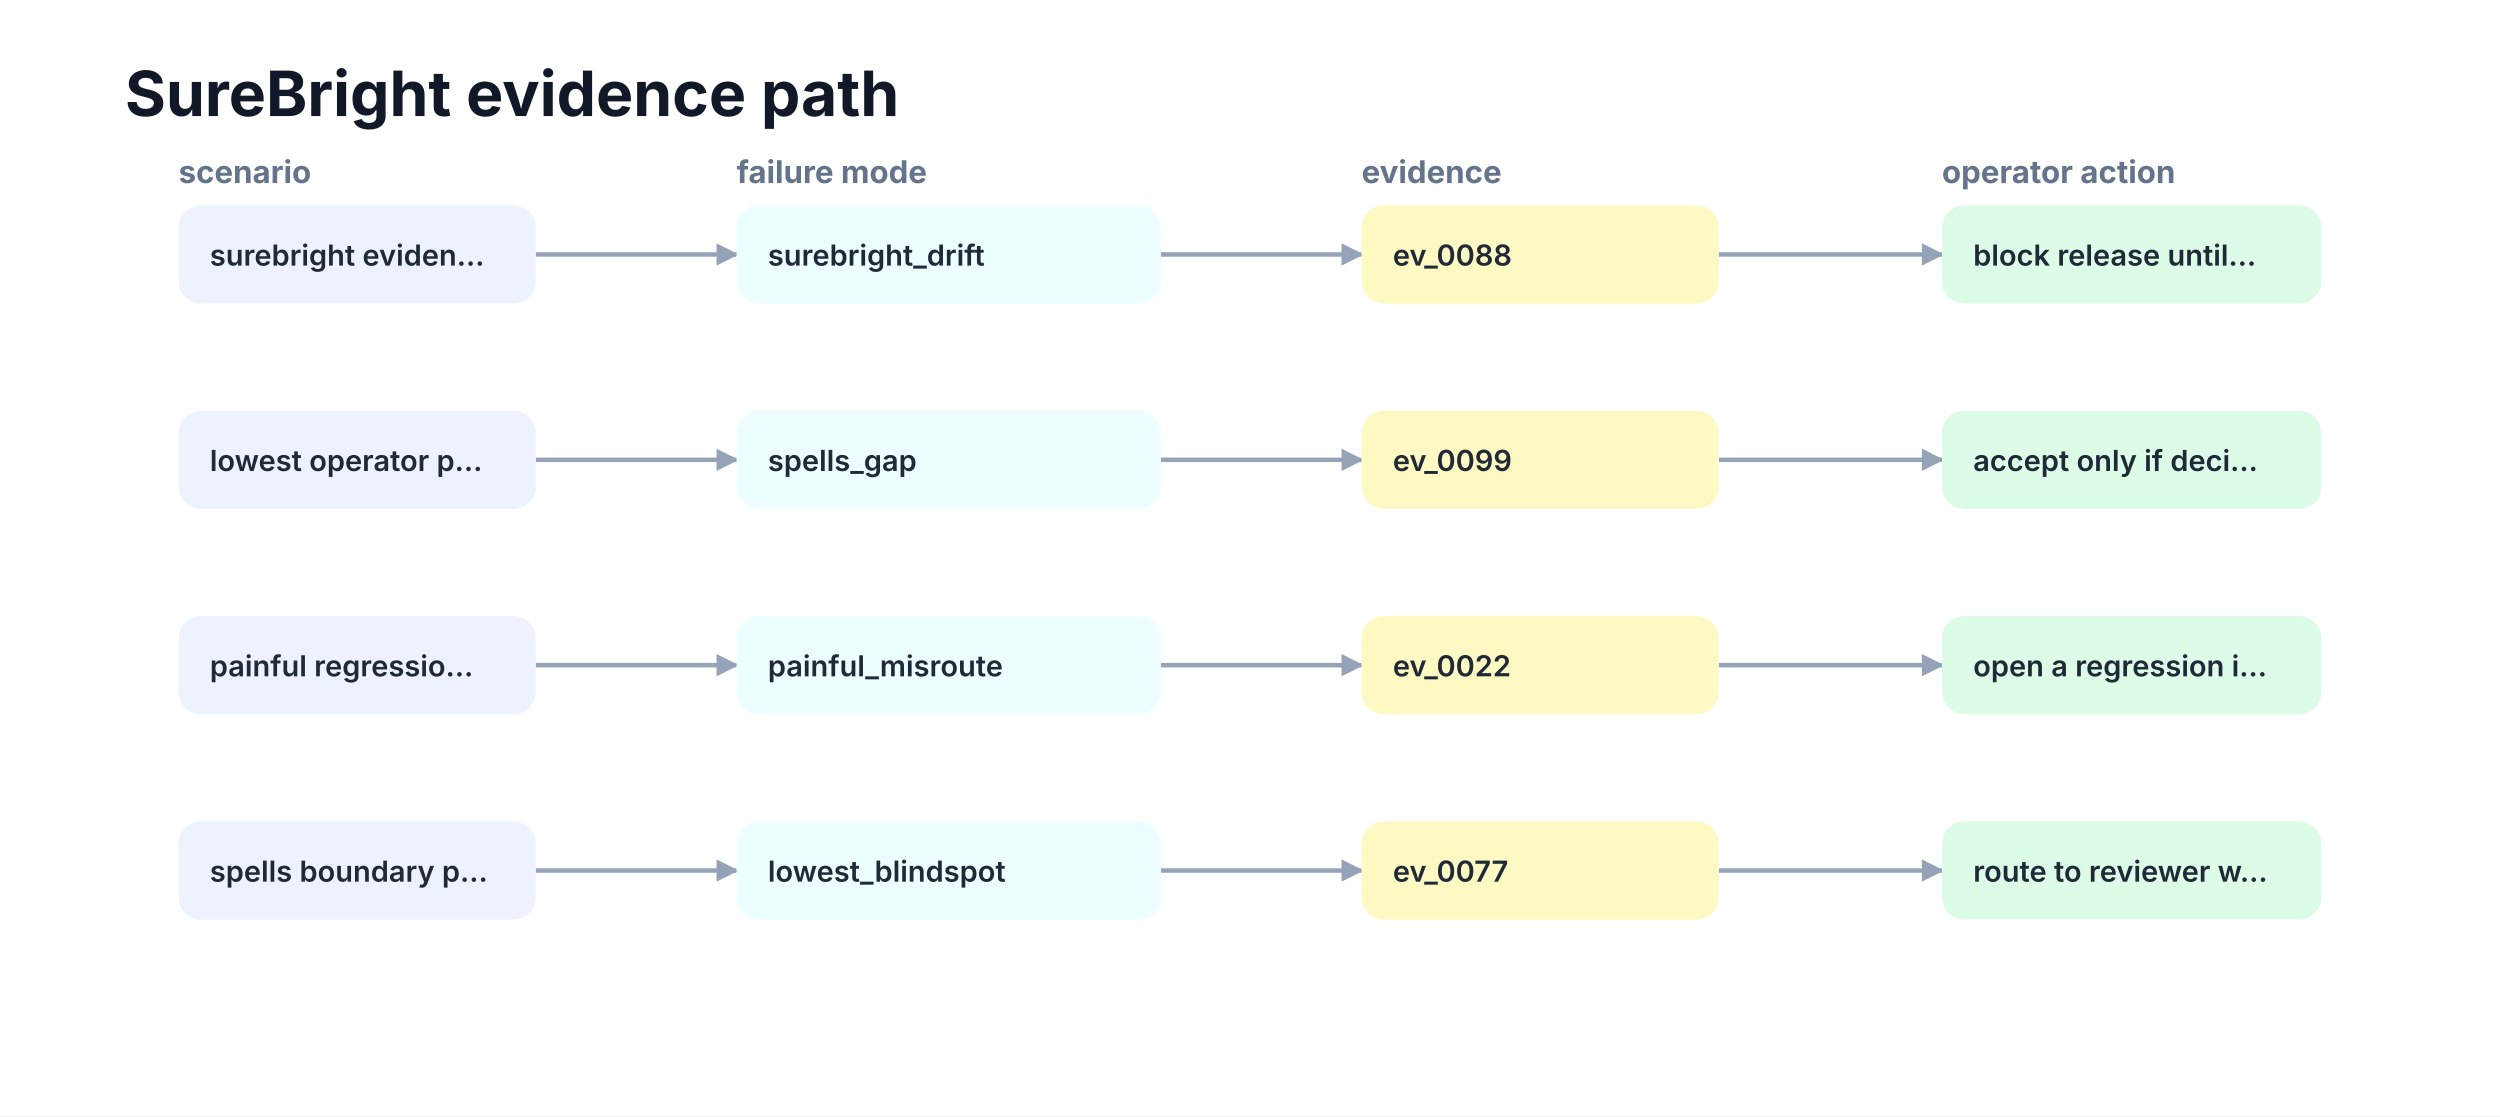
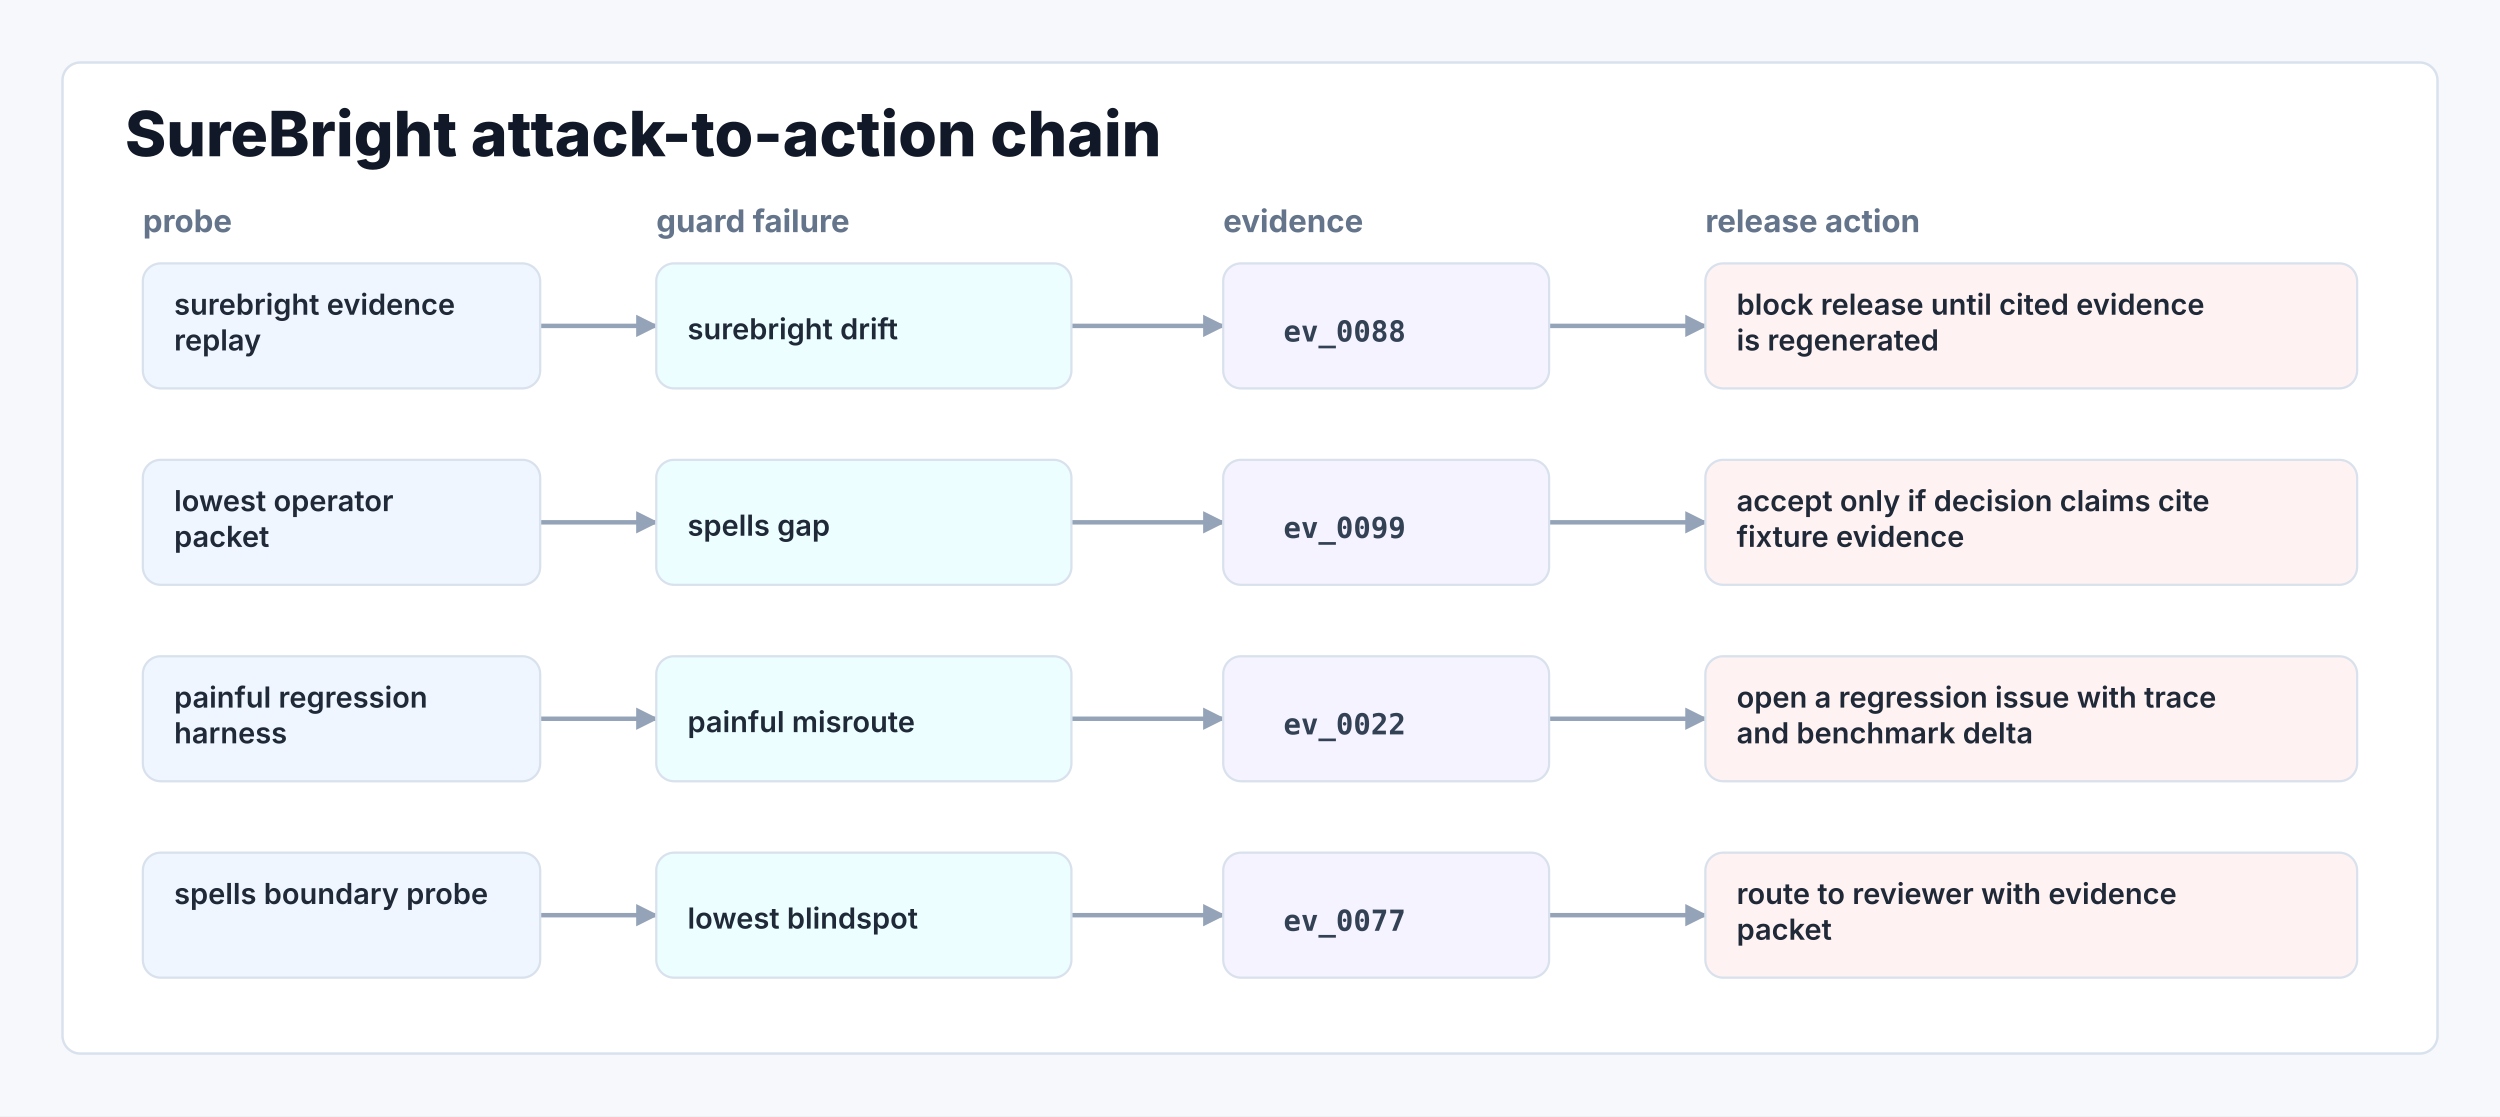
<svg xmlns="http://www.w3.org/2000/svg" width="1120" height="500" viewBox="0 0 1120 500" role="img" aria-label="SureBright evidence map">
  <defs>
    <style>
-       .title { font: 750 28px -apple-system, BlinkMacSystemFont, "Segoe UI", sans-serif; fill:#111827; }
-       .node { font: 600 13px -apple-system, BlinkMacSystemFont, "Segoe UI", sans-serif; fill:#1f2937; }
-       .head { font: 700 14px -apple-system, BlinkMacSystemFont, "Segoe UI", sans-serif; fill:#64748b; }
+       .bg { fill:#f7f8fb; }
+       .panel { fill:#ffffff; stroke:#d8e1ec; stroke-width:1.1; }
+       .title { font:760 28px -apple-system,BlinkMacSystemFont,"Segoe UI",sans-serif; fill:#111827; }
+       .node { font:620 13px -apple-system,BlinkMacSystemFont,"Segoe UI",sans-serif; fill:#1f2937; }
+       .head { font:700 14px -apple-system,BlinkMacSystemFont,"Segoe UI",sans-serif; fill:#64748b; }
+       .mono { font:720 13px ui-monospace,SFMono-Regular,Menlo,monospace; fill:#334155; }
      .edge { stroke:#94a3b8; stroke-width:2; fill:none; marker-end:url(#arrow); }
+       .lane { fill:#eff6ff; stroke:#d8e1ec; }
+       .failure { fill:#ecfeff; stroke:#d8e1ec; }
+       .evidencebox { fill:#f5f3ff; stroke:#d8e1ec; }
+       .actionbox { fill:#fef2f2; stroke:#d8e1ec; }
    </style>
    <marker id="arrow" viewBox="0 0 10 10" refX="9" refY="5" markerWidth="5" markerHeight="5" orient="auto-start-reverse">
      <path d="M 0 0 L 10 5 L 0 10 z" fill="#94a3b8" />
    </marker>
  </defs>
-   <rect width="1120" height="500" fill="#ffffff" />
-   <text x="56" y="52" class="title">SureBright evidence path</text>
-   <text x="80" y="82" class="head">scenario</text>
-   <text x="330" y="82" class="head">failure mode</text>
-   <text x="610" y="82" class="head">evidence</text>
-   <text x="870" y="82" class="head">operator action</text>
-   <path d="M240 114 L330 114" class="edge" />
-   <path d="M520 114 L610 114" class="edge" />
-   <path d="M770 114 L870 114" class="edge" />
-   <path d="M240 206 L330 206" class="edge" />
-   <path d="M520 206 L610 206" class="edge" />
-   <path d="M770 206 L870 206" class="edge" />
-   <path d="M240 298 L330 298" class="edge" />
-   <path d="M520 298 L610 298" class="edge" />
-   <path d="M770 298 L870 298" class="edge" />
-   <path d="M240 390 L330 390" class="edge" />
-   <path d="M520 390 L610 390" class="edge" />
-   <path d="M770 390 L870 390" class="edge" />
-   <rect x="80" y="92" width="160" height="44" rx="10" fill="#eef2ff" />
-   <text x="94" y="119" class="node">surebright eviden...</text>
-   <rect x="330" y="92" width="190" height="44" rx="10" fill="#ecfeff" />
-   <text x="344" y="119" class="node">surebright_drift</text>
-   <rect x="610" y="92" width="160" height="44" rx="10" fill="#fef9c3" />
-   <text x="624" y="119" class="node">ev_0088</text>
-   <rect x="870" y="92" width="170" height="44" rx="10" fill="#dcfce7" />
-   <text x="884" y="119" class="node">block release until...</text>
-   <rect x="80" y="184" width="160" height="44" rx="10" fill="#eef2ff" />
-   <text x="94" y="211" class="node">lowest operator p...</text>
-   <rect x="330" y="184" width="190" height="44" rx="10" fill="#ecfeff" />
-   <text x="344" y="211" class="node">spells_gap</text>
-   <rect x="610" y="184" width="160" height="44" rx="10" fill="#fef9c3" />
-   <text x="624" y="211" class="node">ev_0099</text>
-   <rect x="870" y="184" width="170" height="44" rx="10" fill="#dcfce7" />
-   <text x="884" y="211" class="node">accept only if deci...</text>
-   <rect x="80" y="276" width="160" height="44" rx="10" fill="#eef2ff" />
-   <text x="94" y="303" class="node">painful regressio...</text>
-   <rect x="330" y="276" width="190" height="44" rx="10" fill="#ecfeff" />
-   <text x="344" y="303" class="node">painful_misroute</text>
-   <rect x="610" y="276" width="160" height="44" rx="10" fill="#fef9c3" />
-   <text x="624" y="303" class="node">ev_0022</text>
-   <rect x="870" y="276" width="170" height="44" rx="10" fill="#dcfce7" />
-   <text x="884" y="303" class="node">open a regression i...</text>
-   <rect x="80" y="368" width="160" height="44" rx="10" fill="#eef2ff" />
-   <text x="94" y="395" class="node">spells boundary p...</text>
-   <rect x="330" y="368" width="190" height="44" rx="10" fill="#ecfeff" />
-   <text x="344" y="395" class="node">lowest_blindspot</text>
-   <rect x="610" y="368" width="160" height="44" rx="10" fill="#fef9c3" />
-   <text x="624" y="395" class="node">ev_0077</text>
-   <rect x="870" y="368" width="170" height="44" rx="10" fill="#dcfce7" />
-   <text x="884" y="395" class="node">route to reviewer w...</text>
+   <rect class="bg" width="1120" height="500" />
+   <rect class="panel" x="28" y="28" width="1064" height="444" rx="8" />
+   <text x="56" y="70" class="title">SureBright attack-to-action chain</text>
+   <text x="64" y="104" class="head">probe</text>
+   <text x="294" y="104" class="head">guard failure</text>
+   <text x="548" y="104" class="head">evidence</text>
+   <text x="764" y="104" class="head">release action</text>
+   <path d="M242 146 L294 146" class="edge" />
+   <path d="M480 146 L548 146" class="edge" />
+   <path d="M694 146 L764 146" class="edge" />
+   <path d="M242 234 L294 234" class="edge" />
+   <path d="M480 234 L548 234" class="edge" />
+   <path d="M694 234 L764 234" class="edge" />
+   <path d="M242 322 L294 322" class="edge" />
+   <path d="M480 322 L548 322" class="edge" />
+   <path d="M694 322 L764 322" class="edge" />
+   <path d="M242 410 L294 410" class="edge" />
+   <path d="M480 410 L548 410" class="edge" />
+   <path d="M694 410 L764 410" class="edge" />
+   <rect class="lane" x="64" y="118" width="178" height="56" rx="8" />
+   <text class="node" x="78" y="141">
+     <tspan x="78" dy="0">surebright evidence</tspan>
+     <tspan x="78" dy="16">replay</tspan>
+   </text>
+   <rect class="failure" x="294" y="118" width="186" height="56" rx="8" />
+   <text x="308" y="152" class="node">surebright drift</text>
+   <rect class="evidencebox" x="548" y="118" width="146" height="56" rx="8" />
+   <text x="575" y="153" class="mono">ev_0088</text>
+   <rect class="actionbox" x="764" y="118" width="292" height="56" rx="8" />
+   <text class="node" x="778" y="141">
+     <tspan x="778" dy="0">block release until cited evidence</tspan>
+     <tspan x="778" dy="16">is regenerated</tspan>
+   </text>
+   <rect class="lane" x="64" y="206" width="178" height="56" rx="8" />
+   <text class="node" x="78" y="229">
+     <tspan x="78" dy="0">lowest operator</tspan>
+     <tspan x="78" dy="16">packet</tspan>
+   </text>
+   <rect class="failure" x="294" y="206" width="186" height="56" rx="8" />
+   <text x="308" y="240" class="node">spells gap</text>
+   <rect class="evidencebox" x="548" y="206" width="146" height="56" rx="8" />
+   <text x="575" y="241" class="mono">ev_0099</text>
+   <rect class="actionbox" x="764" y="206" width="292" height="56" rx="8" />
+   <text class="node" x="778" y="229">
+     <tspan x="778" dy="0">accept only if decision claims cite</tspan>
+     <tspan x="778" dy="16">fixture evidence</tspan>
+   </text>
+   <rect class="lane" x="64" y="294" width="178" height="56" rx="8" />
+   <text class="node" x="78" y="317">
+     <tspan x="78" dy="0">painful regression</tspan>
+     <tspan x="78" dy="16">harness</tspan>
+   </text>
+   <rect class="failure" x="294" y="294" width="186" height="56" rx="8" />
+   <text x="308" y="328" class="node">painful misroute</text>
+   <rect class="evidencebox" x="548" y="294" width="146" height="56" rx="8" />
+   <text x="575" y="329" class="mono">ev_0022</text>
+   <rect class="actionbox" x="764" y="294" width="292" height="56" rx="8" />
+   <text class="node" x="778" y="317">
+     <tspan x="778" dy="0">open a regression issue with trace</tspan>
+     <tspan x="778" dy="16">and benchmark delta</tspan>
+   </text>
+   <rect class="lane" x="64" y="382" width="178" height="56" rx="8" />
+   <text class="node" x="78" y="405">
+     <tspan x="78" dy="0">spells boundary probe</tspan>
+   </text>
+   <rect class="failure" x="294" y="382" width="186" height="56" rx="8" />
+   <text x="308" y="416" class="node">lowest blindspot</text>
+   <rect class="evidencebox" x="548" y="382" width="146" height="56" rx="8" />
+   <text x="575" y="417" class="mono">ev_0077</text>
+   <rect class="actionbox" x="764" y="382" width="292" height="56" rx="8" />
+   <text class="node" x="778" y="405">
+     <tspan x="778" dy="0">route to reviewer with evidence</tspan>
+     <tspan x="778" dy="16">packet</tspan>
+   </text>
</svg>
